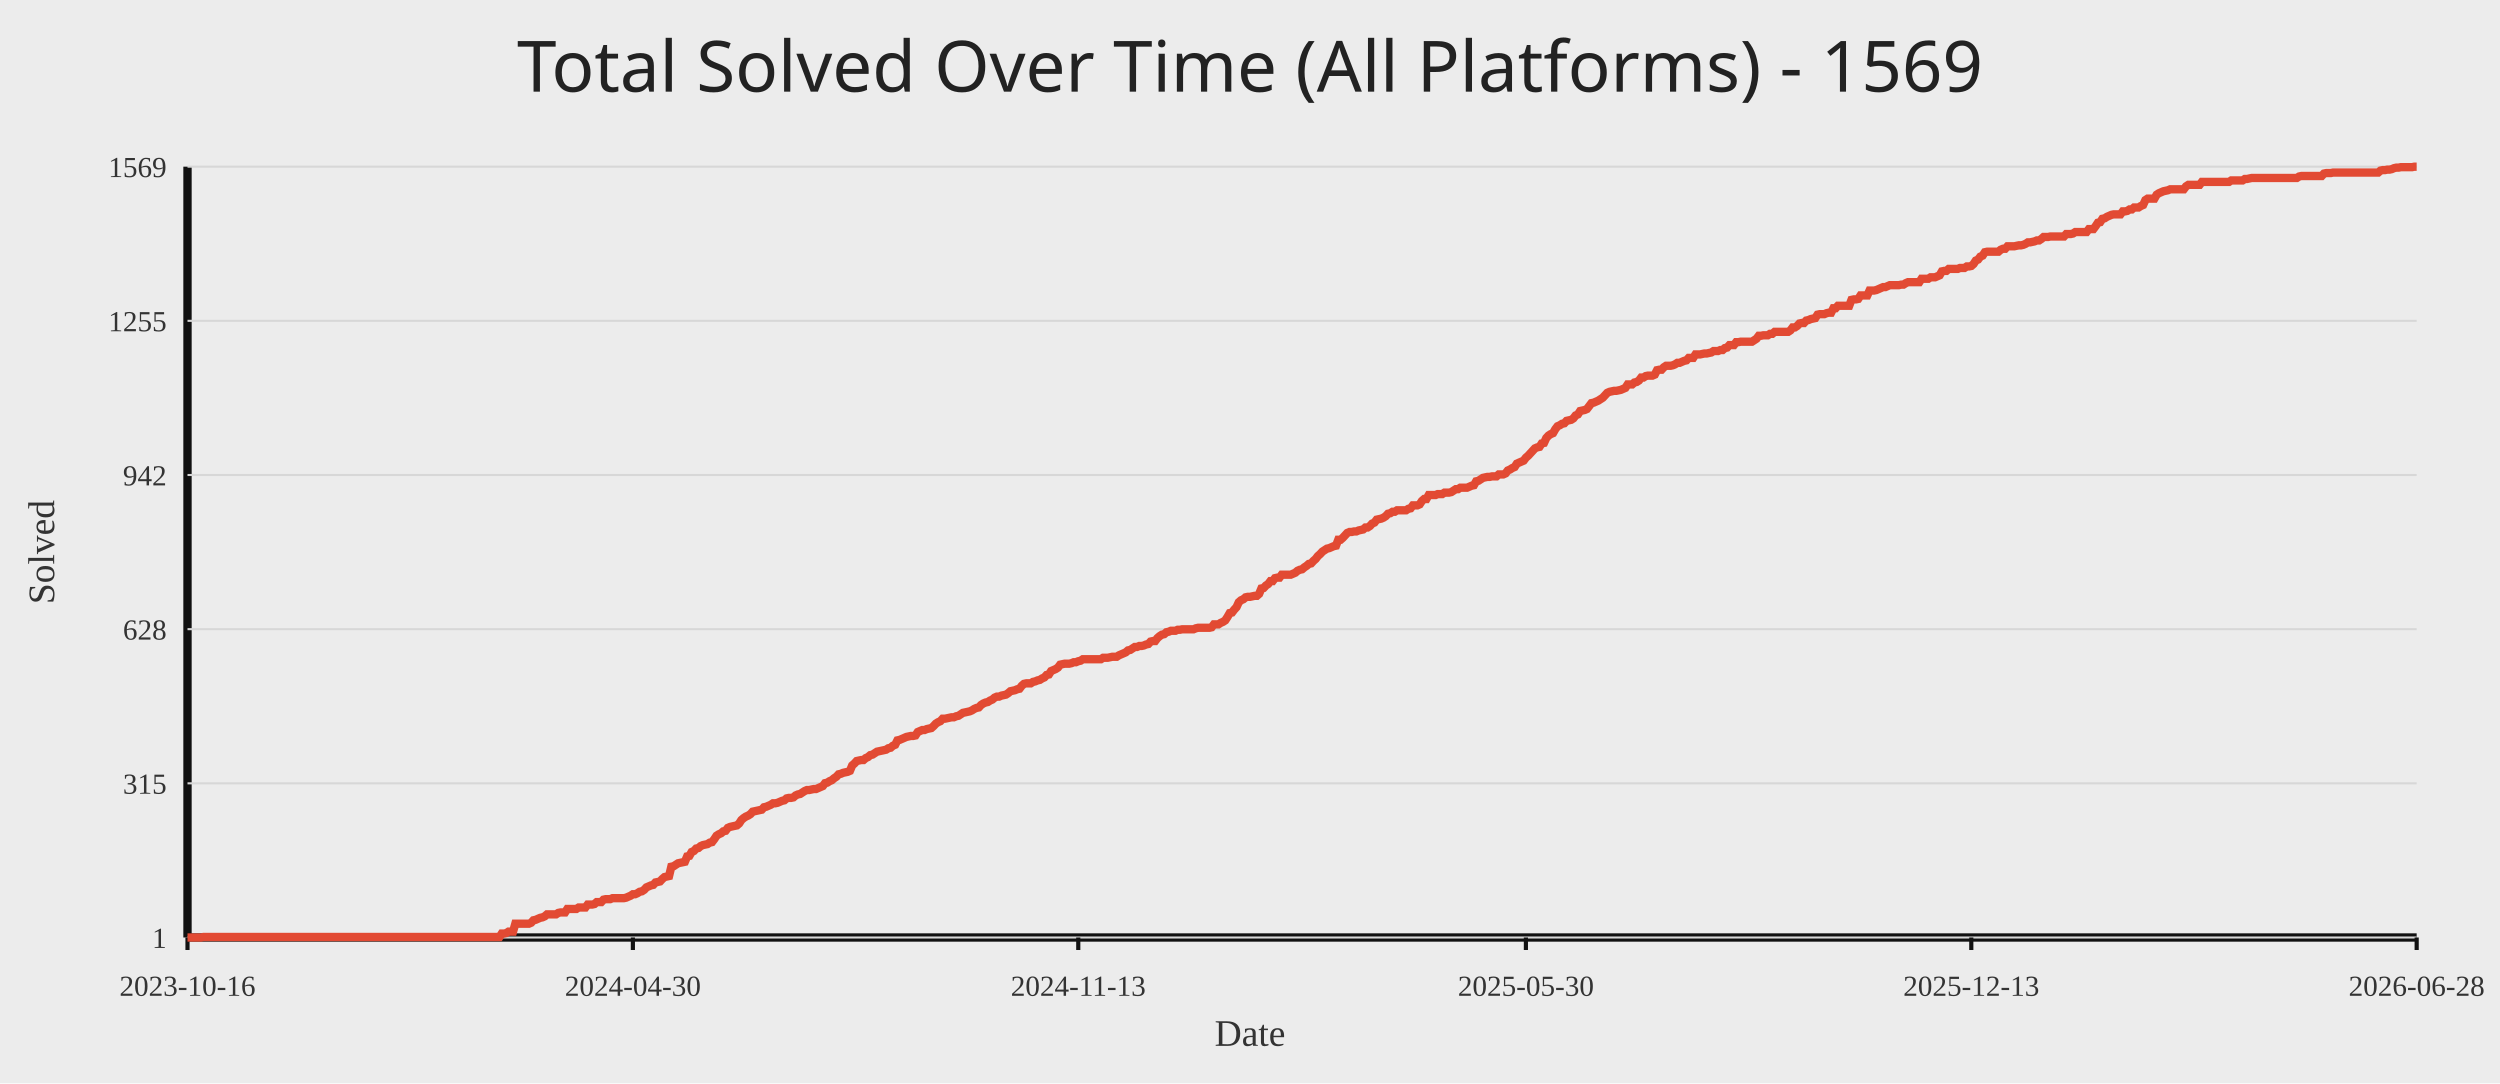
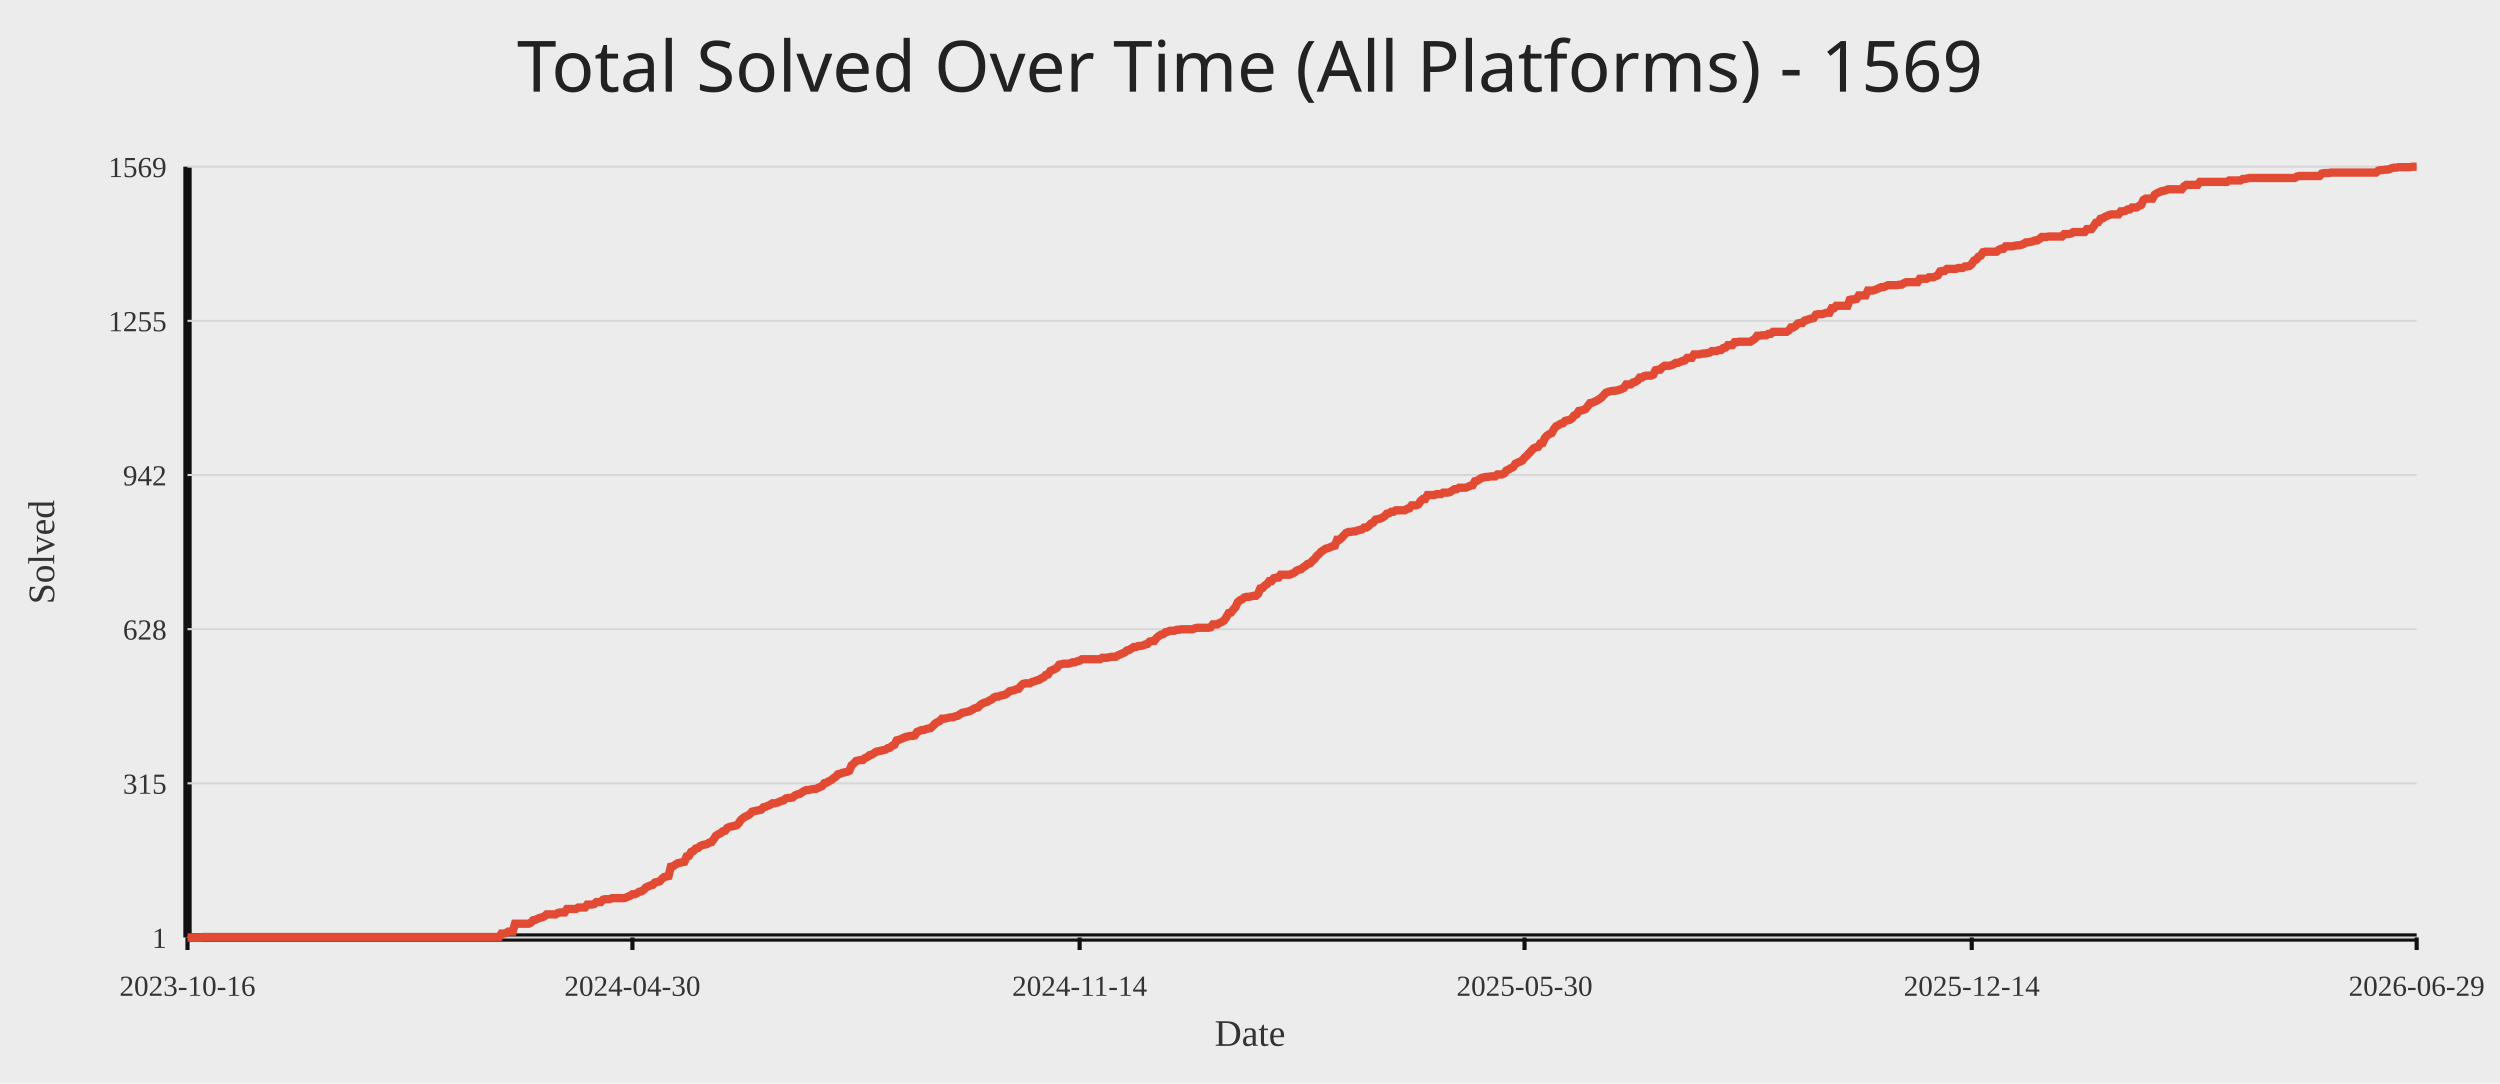
<svg xmlns="http://www.w3.org/2000/svg" width="1200" height="520">
  <rect width="100%" height="100%" fill="#ececec" />
  <text x="50%" y="44" text-anchor="middle" fill="#222" font-size="34" font-family="Comic Sans MS, Segoe UI">Total Solved Over Time (All Platforms) - 1569</text>
  <line x1="90" y1="450" x2="1160" y2="450" stroke="#111" stroke-width="4" />
  <line x1="90" y1="80" x2="90" y2="450" stroke="#111" stroke-width="4" />
  <line x1="90" y1="450.00" x2="1160" y2="450.00" stroke="#d7d7d7" stroke-width="1" />
  <text x="80" y="455.00" text-anchor="end" fill="#333" font-size="14">1</text>
  <line x1="90" y1="376.00" x2="1160" y2="376.00" stroke="#d7d7d7" stroke-width="1" />
  <text x="80" y="381.00" text-anchor="end" fill="#333" font-size="14">315</text>
  <line x1="90" y1="302.00" x2="1160" y2="302.00" stroke="#d7d7d7" stroke-width="1" />
  <text x="80" y="307.00" text-anchor="end" fill="#333" font-size="14">628</text>
  <line x1="90" y1="228.00" x2="1160" y2="228.00" stroke="#d7d7d7" stroke-width="1" />
  <text x="80" y="233.00" text-anchor="end" fill="#333" font-size="14">942</text>
  <line x1="90" y1="154.00" x2="1160" y2="154.00" stroke="#d7d7d7" stroke-width="1" />
  <text x="80" y="159.00" text-anchor="end" fill="#333" font-size="14">1255</text>
  <line x1="90" y1="80.00" x2="1160" y2="80.00" stroke="#d7d7d7" stroke-width="1" />
  <text x="80" y="85.00" text-anchor="end" fill="#333" font-size="14">1569</text>
  <line x1="90.00" y1="450" x2="90.00" y2="456" stroke="#111" stroke-width="2" />
  <text x="90.00" y="478" text-anchor="middle" fill="#333" font-size="14">2023-10-16</text>
-   <line x1="303.78" y1="450" x2="303.78" y2="456" stroke="#111" stroke-width="2" />
-   <text x="303.78" y="478" text-anchor="middle" fill="#333" font-size="14">2024-04-30</text>
-   <line x1="517.57" y1="450" x2="517.57" y2="456" stroke="#111" stroke-width="2" />
-   <text x="517.57" y="478" text-anchor="middle" fill="#333" font-size="14">2024-11-13</text>
-   <line x1="732.43" y1="450" x2="732.43" y2="456" stroke="#111" stroke-width="2" />
-   <text x="732.43" y="478" text-anchor="middle" fill="#333" font-size="14">2025-05-30</text>
-   <line x1="946.22" y1="450" x2="946.22" y2="456" stroke="#111" stroke-width="2" />
-   <text x="946.22" y="478" text-anchor="middle" fill="#333" font-size="14">2025-12-13</text>
+   <line x1="303.57" y1="450" x2="303.57" y2="456" stroke="#111" stroke-width="2" />
+   <text x="303.57" y="478" text-anchor="middle" fill="#333" font-size="14">2024-04-30</text>
+   <line x1="518.22" y1="450" x2="518.22" y2="456" stroke="#111" stroke-width="2" />
+   <text x="518.22" y="478" text-anchor="middle" fill="#333" font-size="14">2024-11-14</text>
+   <line x1="731.78" y1="450" x2="731.78" y2="456" stroke="#111" stroke-width="2" />
+   <text x="731.78" y="478" text-anchor="middle" fill="#333" font-size="14">2025-05-30</text>
+   <line x1="946.43" y1="450" x2="946.43" y2="456" stroke="#111" stroke-width="2" />
+   <text x="946.43" y="478" text-anchor="middle" fill="#333" font-size="14">2025-12-14</text>
  <line x1="1160.00" y1="450" x2="1160.00" y2="456" stroke="#111" stroke-width="2" />
-   <text x="1160.00" y="478" text-anchor="middle" fill="#333" font-size="14">2026-06-28</text>
-   <polyline fill="none" stroke="#e24a33" stroke-width="4" points="90.00,450.00 91.09,450.00 92.17,450.00 93.26,450.00 94.34,450.00 95.43,450.00 96.51,450.00 97.60,449.76 98.68,449.76 99.77,449.76 100.85,449.76 101.94,449.76 103.02,449.76 104.11,449.76 105.19,449.76 106.28,449.76 107.36,449.76 108.45,449.76 109.53,449.76 110.62,449.76 111.70,449.76 112.79,449.76 113.87,449.76 114.96,449.76 116.04,449.76 117.13,449.76 118.22,449.76 119.30,449.76 120.39,449.76 121.47,449.76 122.56,449.76 123.64,449.76 124.73,449.76 125.81,449.76 126.90,449.76 127.98,449.76 129.07,449.76 130.15,449.76 131.24,449.76 132.32,449.76 133.41,449.76 134.49,449.76 135.58,449.76 136.66,449.76 137.75,449.76 138.83,449.76 139.92,449.76 141.00,449.76 142.09,449.76 143.17,449.76 144.26,449.76 145.34,449.76 146.43,449.76 147.52,449.76 148.60,449.76 149.69,449.76 150.77,449.76 151.86,449.76 152.94,449.76 154.03,449.76 155.11,449.76 156.20,449.76 157.28,449.76 158.37,449.76 159.45,449.76 160.54,449.76 161.62,449.76 162.71,449.76 163.79,449.76 164.88,449.76 165.96,449.76 167.05,449.76 168.13,449.76 169.22,449.76 170.30,449.76 171.39,449.76 172.47,449.76 173.56,449.76 174.65,449.76 175.73,449.76 176.82,449.76 177.90,449.76 178.99,449.76 180.07,449.76 181.16,449.76 182.24,449.76 183.33,449.76 184.41,449.76 185.50,449.76 186.58,449.76 187.67,449.76 188.75,449.76 189.84,449.76 190.92,449.76 192.01,449.76 193.09,449.76 194.18,449.76 195.26,449.76 196.35,449.76 197.43,449.76 198.52,449.76 199.60,449.76 200.69,449.76 201.77,449.76 202.86,449.76 203.95,449.76 205.03,449.76 206.12,449.76 207.20,449.76 208.29,449.76 209.37,449.76 210.46,449.76 211.54,449.76 212.63,449.76 213.71,449.76 214.80,449.76 215.88,449.76 216.97,449.76 218.05,449.76 219.14,449.76 220.22,449.76 221.31,449.76 222.39,449.76 223.48,449.76 224.56,449.76 225.65,449.76 226.73,449.76 227.82,449.76 228.90,449.76 229.99,449.76 231.08,449.76 232.16,449.76 233.25,449.76 234.33,449.76 235.42,449.76 236.50,449.76 237.59,449.76 238.67,449.76 239.76,449.76 240.84,448.11 241.93,448.11 243.01,447.88 244.10,447.17 245.18,447.17 246.27,447.17 247.35,443.39 248.44,443.39 249.52,443.39 250.61,443.39 251.69,443.39 252.78,443.39 253.86,443.39 254.95,442.92 256.03,441.74 257.12,441.51 258.20,441.03 259.29,440.56 260.38,440.33 261.46,439.85 262.55,438.91 263.63,438.91 264.72,438.91 265.80,438.91 266.89,438.91 267.97,438.20 269.06,437.97 270.14,437.97 271.23,437.97 272.31,436.31 273.40,436.31 274.48,436.31 275.57,436.31 276.65,436.31 277.74,435.61 278.82,435.61 279.91,435.61 280.99,435.61 282.08,434.19 283.16,434.19 284.25,434.19 285.33,433.95 286.42,433.01 287.51,433.01 288.59,433.01 289.68,431.83 290.76,431.59 291.85,431.59 292.93,431.59 294.02,431.12 295.10,431.12 296.19,431.12 297.27,431.12 298.36,431.12 299.44,431.12 300.53,430.89 301.61,430.41 302.70,429.94 303.78,429.23 304.87,429.23 305.95,428.76 307.04,428.05 308.12,427.82 309.21,427.11 310.29,425.93 311.38,425.46 312.46,424.99 313.55,424.75 314.63,423.57 315.72,423.34 316.81,423.10 317.89,421.92 318.98,420.98 320.06,420.74 321.15,420.50 322.23,416.02 323.32,415.78 324.40,415.08 325.49,414.37 326.57,414.13 327.66,413.90 328.74,413.66 329.83,411.07 330.91,410.83 332.00,408.94 333.08,408.47 334.17,407.29 335.25,407.05 336.34,406.11 337.42,405.64 338.51,405.40 339.59,405.17 340.68,404.46 341.76,404.22 342.85,402.81 343.94,401.15 345.02,400.45 346.11,399.97 347.19,399.03 348.28,398.79 349.36,397.38 350.45,396.91 351.53,396.67 352.62,396.43 353.70,396.20 354.79,395.26 355.87,393.60 356.96,392.66 358.04,391.95 359.13,391.48 360.21,390.77 361.30,389.59 362.38,389.36 363.47,389.12 364.55,388.88 365.64,388.65 366.72,387.47 367.81,387.23 368.89,386.76 369.98,386.29 371.06,385.58 372.15,385.58 373.24,385.34 374.32,384.87 375.41,384.40 376.49,384.16 377.58,383.22 378.66,382.98 379.75,382.98 380.83,382.75 381.92,381.80 383.00,381.33 384.09,381.10 385.17,380.39 386.26,379.68 387.34,379.21 388.43,379.21 389.51,378.97 390.60,378.74 391.68,378.74 392.77,378.27 393.85,377.79 394.94,377.32 396.02,375.91 397.11,375.67 398.19,374.96 399.28,374.49 400.37,373.55 401.45,372.84 402.54,371.66 403.62,371.42 404.71,370.95 405.79,370.71 406.88,370.48 407.96,370.01 409.05,367.41 410.13,366.47 411.22,365.29 412.30,365.05 413.39,364.82 414.47,364.82 415.56,363.87 416.64,363.40 417.73,362.46 418.81,362.22 419.90,361.51 420.98,360.80 422.07,360.57 423.15,360.33 424.24,360.10 425.32,359.86 426.41,359.15 427.49,358.92 428.58,357.97 429.67,357.50 430.75,355.38 431.84,355.14 432.92,354.67 434.01,354.20 435.09,353.72 436.18,353.49 437.26,353.25 438.35,353.25 439.43,353.02 440.52,351.36 441.60,350.89 442.69,350.42 443.77,350.42 444.86,349.95 445.94,349.71 447.03,349.48 448.11,348.53 449.20,347.35 450.28,346.65 451.37,346.17 452.45,344.99 453.54,344.99 454.62,344.76 455.71,344.52 456.80,344.29 457.88,344.29 458.97,343.81 460.05,343.58 461.14,342.87 462.22,342.16 463.31,341.93 464.39,341.69 465.48,341.45 466.56,340.98 467.65,340.27 468.73,339.80 469.82,339.57 470.90,338.39 471.99,337.68 473.07,337.21 474.16,336.97 475.24,336.26 476.33,335.79 477.41,334.85 478.50,334.38 479.58,334.38 480.67,333.90 481.75,333.67 482.84,333.43 483.92,332.72 485.01,331.78 486.10,331.54 487.18,331.31 488.27,330.84 489.35,330.60 490.44,329.18 491.52,328.24 492.61,328.00 493.69,328.00 494.78,328.00 495.86,327.30 496.95,327.06 498.03,326.59 499.12,326.35 500.20,325.64 501.29,325.17 502.37,323.99 503.46,323.76 504.54,322.10 505.63,321.63 506.71,321.16 507.80,320.45 508.88,319.04 509.97,318.80 511.05,318.57 512.14,318.57 513.23,318.57 514.31,318.33 515.40,317.86 516.48,317.86 517.57,317.39 518.65,317.15 519.74,316.44 520.82,316.44 521.91,316.44 522.99,316.44 524.08,316.44 525.16,316.44 526.25,316.44 527.33,316.44 528.42,316.44 529.50,315.73 530.59,315.73 531.67,315.73 532.76,315.50 533.84,315.26 534.93,315.26 536.01,315.26 537.10,314.55 538.18,314.08 539.27,313.61 540.35,313.14 541.44,312.19 542.53,311.96 543.61,311.25 544.70,310.54 545.78,310.54 546.87,310.07 547.95,310.07 549.04,309.83 550.12,309.36 551.21,309.13 552.29,307.95 553.38,307.71 554.46,307.71 555.55,306.29 556.63,305.35 557.72,304.64 558.80,304.41 559.89,303.46 560.97,303.23 562.06,302.76 563.14,302.76 564.23,302.76 565.31,302.28 566.40,302.28 567.48,302.05 568.57,302.05 569.66,302.05 570.74,302.05 571.83,302.05 572.91,302.05 574.00,301.58 575.08,301.34 576.17,301.34 577.25,301.34 578.34,301.34 579.42,301.34 580.51,301.34 581.59,301.10 582.68,299.69 583.76,299.69 584.85,299.69 585.93,298.98 587.02,298.51 588.10,297.80 589.19,296.15 590.27,294.26 591.36,294.02 592.44,292.61 593.53,291.43 594.61,289.07 595.70,288.12 596.78,287.65 597.87,286.71 598.96,286.47 600.04,286.47 601.13,286.24 602.21,286.00 603.30,286.00 604.38,285.06 605.47,282.46 606.55,282.23 607.64,281.05 608.72,280.34 609.81,278.92 610.89,278.92 611.98,277.51 613.06,277.27 614.15,277.27 615.23,275.85 616.32,275.85 617.40,275.85 618.49,275.85 619.57,275.85 620.66,275.38 621.74,274.91 622.83,273.97 623.91,273.49 625.00,273.26 626.09,272.32 627.17,271.61 628.26,270.66 629.34,270.43 630.43,269.25 631.51,268.30 632.60,266.89 633.68,265.94 634.77,264.76 635.85,264.06 636.94,263.35 638.02,263.11 639.11,262.64 640.19,262.17 641.28,261.93 642.36,259.10 643.45,259.10 644.53,258.16 645.62,256.98 646.70,255.80 647.79,255.33 648.87,255.33 649.96,255.09 651.04,255.09 652.13,254.62 653.22,254.38 654.30,254.15 655.39,253.20 656.47,253.20 657.56,252.49 658.64,251.31 659.73,250.84 660.81,249.43 661.90,249.19 662.98,248.95 664.07,248.48 665.15,247.77 666.24,246.59 667.32,246.36 668.41,245.65 669.49,245.65 670.58,244.94 671.66,244.94 672.75,244.94 673.83,244.94 674.92,244.94 676.00,244.23 677.09,244.00 678.17,242.58 679.26,242.58 680.34,242.58 681.43,242.11 682.52,240.46 683.60,239.52 684.69,239.52 685.77,237.63 686.86,237.63 687.94,237.63 689.03,237.63 690.11,237.16 691.20,237.16 692.28,237.16 693.37,236.45 694.45,236.45 695.54,236.45 696.62,236.21 697.71,235.50 698.79,234.80 699.88,234.80 700.96,234.09 702.05,234.09 703.13,234.09 704.22,234.09 705.30,233.62 706.39,233.14 707.47,232.91 708.56,231.02 709.65,230.78 710.73,230.08 711.82,229.37 712.90,229.13 713.99,228.90 715.07,228.90 716.16,228.66 717.24,228.66 718.33,228.66 719.41,227.72 720.50,227.72 721.58,227.72 722.67,227.24 723.75,225.83 724.84,225.36 725.92,224.65 727.01,224.18 728.09,222.53 729.18,222.05 730.26,221.58 731.35,221.11 732.43,219.69 733.52,218.75 734.60,217.57 735.69,216.39 736.77,215.21 737.86,214.74 738.95,214.50 740.03,212.85 741.12,212.61 742.20,210.26 743.29,209.08 744.37,208.37 745.46,207.90 746.54,206.01 747.63,204.59 748.71,204.12 749.80,203.41 750.88,203.18 751.97,202.00 753.05,201.76 754.14,201.52 755.22,200.82 756.31,199.40 757.39,198.93 758.48,197.28 759.56,197.04 760.65,196.80 761.73,196.33 762.82,194.92 763.90,193.50 764.99,193.27 766.08,192.79 767.16,192.32 768.25,191.61 769.33,190.91 770.42,189.73 771.50,188.55 772.59,188.07 773.67,187.84 774.76,187.60 775.84,187.60 776.93,187.37 778.01,187.13 779.10,186.66 780.18,186.19 781.27,184.53 782.35,184.53 783.44,184.53 784.52,183.59 785.61,183.35 786.69,182.65 787.78,181.23 788.86,181.23 789.95,180.52 791.03,180.29 792.12,180.29 793.20,180.29 794.29,179.82 795.38,177.69 796.46,177.46 797.55,177.46 798.63,176.28 799.72,175.57 800.80,175.57 801.89,175.57 802.97,175.33 804.06,174.86 805.14,174.15 806.23,174.15 807.31,173.68 808.40,173.21 809.48,172.97 810.57,171.79 811.65,171.79 812.74,171.79 813.82,170.14 814.91,170.14 815.99,170.14 817.08,169.90 818.16,169.67 819.25,169.67 820.33,169.43 821.42,169.20 822.51,168.49 823.59,168.49 824.68,168.49 825.76,168.02 826.85,168.02 827.93,167.07 829.02,166.84 830.10,165.66 831.19,165.66 832.27,165.66 833.36,164.24 834.44,164.24 835.53,164.01 836.61,164.01 837.70,164.01 838.78,164.01 839.87,164.01 840.95,164.01 842.04,163.30 843.12,162.59 844.21,161.17 845.29,161.17 846.38,160.94 847.46,160.94 848.55,160.94 849.63,160.23 850.72,160.23 851.81,159.29 852.89,159.29 853.98,159.29 855.06,159.29 856.15,159.29 857.23,159.29 858.32,159.29 859.40,158.58 860.49,157.16 861.57,157.16 862.66,156.45 863.74,155.27 864.83,155.04 865.91,155.04 867.00,153.86 868.08,153.62 869.17,153.15 870.25,152.91 871.34,152.68 872.42,151.03 873.51,150.79 874.59,150.79 875.68,150.79 876.76,150.32 877.85,150.08 878.94,150.08 880.02,147.96 881.11,147.96 882.19,146.78 883.28,146.78 884.36,146.78 885.45,146.78 886.53,146.78 887.62,146.78 888.70,143.95 889.79,143.71 890.87,143.71 891.96,143.48 893.04,141.82 894.13,141.82 895.21,141.82 896.30,141.82 897.38,139.46 898.47,139.46 899.55,139.46 900.64,139.23 901.72,138.76 902.81,138.28 903.89,137.81 904.98,137.81 906.06,137.34 907.15,136.87 908.24,136.87 909.32,136.87 910.41,136.87 911.49,136.87 912.58,136.63 913.66,136.63 914.75,135.92 915.83,135.45 916.92,135.45 918.00,135.45 919.09,135.45 920.17,135.45 921.26,135.45 922.34,133.80 923.43,133.80 924.51,133.80 925.60,133.80 926.68,133.09 927.77,133.09 928.85,133.09 929.94,132.62 931.02,132.15 932.11,130.26 933.19,130.03 934.28,130.03 935.37,129.08 936.45,129.08 937.54,129.08 938.62,129.08 939.71,129.08 940.79,128.61 941.88,128.61 942.96,128.61 944.05,127.90 945.13,127.90 946.22,127.67 947.30,126.72 948.39,125.07 949.47,124.60 950.56,123.18 951.64,122.71 952.73,121.06 953.81,120.82 954.90,120.82 955.98,120.82 957.07,120.82 958.15,120.82 959.24,120.82 960.32,119.88 961.41,119.41 962.49,119.41 963.58,118.23 964.67,118.23 965.75,118.23 966.84,118.23 967.92,117.99 969.01,117.76 970.09,117.76 971.18,117.52 972.26,117.05 973.35,116.34 974.43,116.34 975.52,116.10 976.60,115.87 977.69,115.40 978.77,115.40 979.86,114.69 980.94,113.74 982.03,113.74 983.11,113.74 984.20,113.51 985.28,113.51 986.37,113.51 987.45,113.51 988.54,113.51 989.62,113.51 990.71,113.51 991.80,112.33 992.88,112.33 993.97,112.33 995.05,112.09 996.14,111.38 997.22,111.38 998.31,111.38 999.39,111.38 1000.48,111.38 1001.56,111.38 1002.65,109.97 1003.73,109.97 1004.82,109.97 1005.90,108.55 1006.99,106.90 1008.07,106.66 1009.16,105.01 1010.24,104.78 1011.33,104.07 1012.41,103.60 1013.50,103.12 1014.58,102.89 1015.67,102.89 1016.75,102.89 1017.84,102.89 1018.92,101.47 1020.01,101.47 1021.10,101.24 1022.18,100.53 1023.27,100.53 1024.35,99.59 1025.44,99.59 1026.52,99.59 1027.61,98.88 1028.69,98.41 1029.78,96.05 1030.86,95.34 1031.95,95.34 1033.03,95.34 1034.12,95.34 1035.20,93.45 1036.29,92.74 1037.37,92.27 1038.46,91.80 1039.54,91.56 1040.63,91.33 1041.71,90.85 1042.80,90.85 1043.88,90.85 1044.97,90.85 1046.05,90.85 1047.14,90.85 1048.23,90.85 1049.31,89.44 1050.40,88.73 1051.48,88.73 1052.57,88.73 1053.65,88.73 1054.74,88.73 1055.82,88.73 1056.91,87.32 1057.99,87.32 1059.08,87.32 1060.16,87.32 1061.25,87.32 1062.33,87.32 1063.42,87.32 1064.50,87.32 1065.59,87.32 1066.67,87.32 1067.76,87.32 1068.84,87.32 1069.93,87.32 1071.01,86.61 1072.10,86.61 1073.18,86.61 1074.27,86.61 1075.35,86.61 1076.44,86.61 1077.53,85.90 1078.61,85.90 1079.70,85.66 1080.78,85.43 1081.87,85.43 1082.95,85.43 1084.04,85.43 1085.12,85.43 1086.21,85.43 1087.29,85.43 1088.38,85.43 1089.46,85.43 1090.55,85.43 1091.63,85.43 1092.72,85.43 1093.80,85.43 1094.89,85.43 1095.97,85.43 1097.06,85.43 1098.14,85.43 1099.23,85.43 1100.31,85.43 1101.40,85.43 1102.48,85.43 1103.57,84.72 1104.66,84.48 1105.74,84.48 1106.83,84.48 1107.91,84.48 1109.00,84.48 1110.08,84.48 1111.17,84.48 1112.25,84.48 1113.34,84.48 1114.42,84.48 1115.51,83.30 1116.59,83.07 1117.68,83.07 1118.76,83.07 1119.85,82.83 1120.93,82.83 1122.02,82.83 1123.10,82.83 1124.19,82.83 1125.27,82.83 1126.36,82.83 1127.44,82.83 1128.53,82.83 1129.61,82.83 1130.70,82.83 1131.78,82.83 1132.87,82.83 1133.96,82.83 1135.04,82.83 1136.13,82.83 1137.21,82.83 1138.30,82.83 1139.38,82.83 1140.47,82.83 1141.55,82.83 1142.64,81.89 1143.72,81.65 1144.81,81.65 1145.89,81.42 1146.98,81.42 1148.06,81.18 1149.15,80.71 1150.23,80.47 1151.32,80.47 1152.40,80.24 1153.49,80.24 1154.57,80.24 1155.66,80.24 1156.74,80.24 1157.83,80.24 1158.91,80.00 1160.00,80.00" />
+   <text x="1160.00" y="478" text-anchor="middle" fill="#333" font-size="14">2026-06-29</text>
+   <polyline fill="none" stroke="#e24a33" stroke-width="4" points="90.00,450.00 91.08,450.00 92.17,450.00 93.25,450.00 94.34,450.00 95.42,450.00 96.50,450.00 97.59,449.76 98.67,449.76 99.76,449.76 100.84,449.76 101.93,449.76 103.01,449.76 104.09,449.76 105.18,449.76 106.26,449.76 107.35,449.76 108.43,449.76 109.51,449.76 110.60,449.76 111.68,449.76 112.77,449.76 113.85,449.76 114.93,449.76 116.02,449.76 117.10,449.76 118.19,449.76 119.27,449.76 120.35,449.76 121.44,449.76 122.52,449.76 123.61,449.76 124.69,449.76 125.78,449.76 126.86,449.76 127.94,449.76 129.03,449.76 130.11,449.76 131.20,449.76 132.28,449.76 133.36,449.76 134.45,449.76 135.53,449.76 136.62,449.76 137.70,449.76 138.78,449.76 139.87,449.76 140.95,449.76 142.04,449.76 143.12,449.76 144.20,449.76 145.29,449.76 146.37,449.76 147.46,449.76 148.54,449.76 149.63,449.76 150.71,449.76 151.79,449.76 152.88,449.76 153.96,449.76 155.05,449.76 156.13,449.76 157.21,449.76 158.30,449.76 159.38,449.76 160.47,449.76 161.55,449.76 162.63,449.76 163.72,449.76 164.80,449.76 165.89,449.76 166.97,449.76 168.05,449.76 169.14,449.76 170.22,449.76 171.31,449.76 172.39,449.76 173.48,449.76 174.56,449.76 175.64,449.76 176.73,449.76 177.81,449.76 178.90,449.76 179.98,449.76 181.06,449.76 182.15,449.76 183.23,449.76 184.32,449.76 185.40,449.76 186.48,449.76 187.57,449.76 188.65,449.76 189.74,449.76 190.82,449.76 191.90,449.76 192.99,449.76 194.07,449.76 195.16,449.76 196.24,449.76 197.33,449.76 198.41,449.76 199.49,449.76 200.58,449.76 201.66,449.76 202.75,449.76 203.83,449.76 204.91,449.76 206.00,449.76 207.08,449.76 208.17,449.76 209.25,449.76 210.33,449.76 211.42,449.76 212.50,449.76 213.59,449.76 214.67,449.76 215.75,449.76 216.84,449.76 217.92,449.76 219.01,449.76 220.09,449.76 221.18,449.76 222.26,449.76 223.34,449.76 224.43,449.76 225.51,449.76 226.60,449.76 227.68,449.76 228.76,449.76 229.85,449.76 230.93,449.76 232.02,449.76 233.10,449.76 234.18,449.76 235.27,449.76 236.35,449.76 237.44,449.76 238.52,449.76 239.60,449.76 240.69,448.11 241.77,448.11 242.86,447.88 243.94,447.17 245.03,447.17 246.11,447.17 247.19,443.39 248.28,443.39 249.36,443.39 250.45,443.39 251.53,443.39 252.61,443.39 253.70,443.39 254.78,442.92 255.87,441.74 256.95,441.51 258.03,441.03 259.12,440.56 260.20,440.33 261.29,439.85 262.37,438.91 263.45,438.91 264.54,438.91 265.62,438.91 266.71,438.91 267.79,438.20 268.88,437.97 269.96,437.97 271.04,437.97 272.13,436.31 273.21,436.31 274.30,436.31 275.38,436.31 276.46,436.31 277.55,435.61 278.63,435.61 279.72,435.61 280.80,435.61 281.88,434.19 282.97,434.19 284.05,434.19 285.14,433.95 286.22,433.01 287.30,433.01 288.39,433.01 289.47,431.83 290.56,431.59 291.64,431.59 292.73,431.59 293.81,431.12 294.89,431.12 295.98,431.12 297.06,431.12 298.15,431.12 299.23,431.12 300.31,430.89 301.40,430.41 302.48,429.94 303.57,429.23 304.65,429.23 305.73,428.76 306.82,428.05 307.90,427.82 308.99,427.11 310.07,425.93 311.16,425.46 312.24,424.99 313.32,424.75 314.41,423.57 315.49,423.34 316.58,423.10 317.66,421.92 318.74,420.98 319.83,420.74 320.91,420.50 322.00,416.02 323.08,415.78 324.16,415.08 325.25,414.37 326.33,414.13 327.42,413.90 328.50,413.66 329.58,411.07 330.67,410.83 331.75,408.94 332.84,408.47 333.92,407.29 335.01,407.05 336.09,406.11 337.17,405.64 338.26,405.40 339.34,405.17 340.43,404.46 341.51,404.22 342.59,402.81 343.68,401.15 344.76,400.45 345.85,399.97 346.93,399.03 348.01,398.79 349.10,397.38 350.18,396.91 351.27,396.67 352.35,396.43 353.43,396.20 354.52,395.26 355.60,393.60 356.69,392.66 357.77,391.95 358.86,391.48 359.94,390.77 361.02,389.59 362.11,389.36 363.19,389.12 364.28,388.88 365.36,388.65 366.44,387.47 367.53,387.23 368.61,386.76 369.70,386.29 370.78,385.58 371.86,385.58 372.95,385.34 374.03,384.87 375.12,384.40 376.20,384.16 377.28,383.22 378.37,382.98 379.45,382.98 380.54,382.75 381.62,381.80 382.71,381.33 383.79,381.10 384.87,380.39 385.96,379.68 387.04,379.21 388.13,379.21 389.21,378.97 390.29,378.74 391.38,378.74 392.46,378.27 393.55,377.79 394.63,377.32 395.71,375.91 396.80,375.67 397.88,374.96 398.97,374.49 400.05,373.55 401.13,372.84 402.22,371.66 403.30,371.42 404.39,370.95 405.47,370.71 406.56,370.48 407.64,370.01 408.72,367.41 409.81,366.47 410.89,365.29 411.98,365.05 413.06,364.82 414.14,364.82 415.23,363.87 416.31,363.40 417.40,362.46 418.48,362.22 419.56,361.51 420.65,360.80 421.73,360.57 422.82,360.33 423.90,360.10 424.98,359.86 426.07,359.15 427.15,358.92 428.24,357.97 429.32,357.50 430.41,355.38 431.49,355.14 432.57,354.67 433.66,354.20 434.74,353.72 435.83,353.49 436.91,353.25 437.99,353.25 439.08,353.02 440.16,351.36 441.25,350.89 442.33,350.42 443.41,350.42 444.50,349.95 445.58,349.71 446.67,349.48 447.75,348.53 448.83,347.35 449.92,346.65 451.00,346.17 452.09,344.99 453.17,344.99 454.26,344.76 455.34,344.52 456.42,344.29 457.51,344.29 458.59,343.81 459.68,343.58 460.76,342.87 461.84,342.16 462.93,341.93 464.01,341.69 465.10,341.45 466.18,340.98 467.26,340.27 468.35,339.80 469.43,339.57 470.52,338.39 471.60,337.68 472.68,337.21 473.77,336.97 474.85,336.26 475.94,335.79 477.02,334.85 478.11,334.38 479.19,334.38 480.27,333.90 481.36,333.67 482.44,333.43 483.53,332.72 484.61,331.78 485.69,331.54 486.78,331.31 487.86,330.84 488.95,330.60 490.03,329.18 491.11,328.24 492.20,328.00 493.28,328.00 494.37,328.00 495.45,327.30 496.53,327.06 497.62,326.59 498.70,326.35 499.79,325.64 500.87,325.17 501.96,323.99 503.04,323.76 504.12,322.10 505.21,321.63 506.29,321.16 507.38,320.45 508.46,319.04 509.54,318.80 510.63,318.57 511.71,318.57 512.80,318.57 513.88,318.33 514.96,317.86 516.05,317.86 517.13,317.39 518.22,317.15 519.30,316.44 520.39,316.44 521.47,316.44 522.55,316.44 523.64,316.44 524.72,316.44 525.81,316.44 526.89,316.44 527.97,316.44 529.06,315.73 530.14,315.73 531.23,315.73 532.31,315.50 533.39,315.26 534.48,315.26 535.56,315.26 536.65,314.55 537.73,314.08 538.81,313.61 539.90,313.14 540.98,312.19 542.07,311.96 543.15,311.25 544.24,310.54 545.32,310.54 546.40,310.07 547.49,310.07 548.57,309.83 549.66,309.36 550.74,309.13 551.82,307.95 552.91,307.71 553.99,307.71 555.08,306.29 556.16,305.35 557.24,304.64 558.33,304.41 559.41,303.46 560.50,303.23 561.58,302.76 562.66,302.76 563.75,302.76 564.83,302.28 565.92,302.28 567.00,302.05 568.09,302.05 569.17,302.05 570.25,302.05 571.34,302.05 572.42,302.05 573.51,301.58 574.59,301.34 575.67,301.34 576.76,301.34 577.84,301.34 578.93,301.34 580.01,301.34 581.09,301.10 582.18,299.69 583.26,299.69 584.35,299.69 585.43,298.98 586.51,298.51 587.60,297.80 588.68,296.15 589.77,294.26 590.85,294.02 591.94,292.61 593.02,291.43 594.10,289.07 595.19,288.12 596.27,287.65 597.36,286.71 598.44,286.47 599.52,286.47 600.61,286.24 601.69,286.00 602.78,286.00 603.86,285.06 604.94,282.46 606.03,282.23 607.11,281.05 608.20,280.34 609.28,278.92 610.36,278.92 611.45,277.51 612.53,277.27 613.62,277.27 614.70,275.85 615.79,275.85 616.87,275.85 617.95,275.85 619.04,275.85 620.12,275.38 621.21,274.91 622.29,273.97 623.37,273.49 624.46,273.26 625.54,272.32 626.63,271.61 627.71,270.66 628.79,270.43 629.88,269.25 630.96,268.30 632.05,266.89 633.13,265.94 634.21,264.76 635.30,264.06 636.38,263.35 637.47,263.11 638.55,262.64 639.64,262.17 640.72,261.93 641.80,259.10 642.89,259.10 643.97,258.16 645.06,256.98 646.14,255.80 647.22,255.33 648.31,255.33 649.39,255.09 650.48,255.09 651.56,254.62 652.64,254.38 653.73,254.15 654.81,253.20 655.90,253.20 656.98,252.49 658.06,251.31 659.15,250.84 660.23,249.43 661.32,249.19 662.40,248.95 663.49,248.48 664.57,247.77 665.65,246.59 666.74,246.36 667.82,245.65 668.91,245.65 669.99,244.94 671.07,244.94 672.16,244.94 673.24,244.94 674.33,244.94 675.41,244.23 676.49,244.00 677.58,242.58 678.66,242.58 679.75,242.58 680.83,242.11 681.91,240.46 683.00,239.52 684.08,239.52 685.17,237.63 686.25,237.63 687.34,237.63 688.42,237.63 689.50,237.16 690.59,237.16 691.67,237.16 692.76,236.45 693.84,236.45 694.92,236.45 696.01,236.21 697.09,235.50 698.18,234.80 699.26,234.80 700.34,234.09 701.43,234.09 702.51,234.09 703.60,234.09 704.68,233.62 705.76,233.14 706.85,232.91 707.93,231.02 709.02,230.78 710.10,230.08 711.19,229.37 712.27,229.13 713.35,228.90 714.44,228.90 715.52,228.66 716.61,228.66 717.69,228.66 718.77,227.72 719.86,227.72 720.94,227.72 722.03,227.24 723.11,225.83 724.19,225.36 725.28,224.65 726.36,224.18 727.45,222.53 728.53,222.05 729.61,221.58 730.70,221.11 731.78,219.69 732.87,218.75 733.95,217.57 735.04,216.39 736.12,215.21 737.20,214.74 738.29,214.50 739.37,212.85 740.46,212.61 741.54,210.26 742.62,209.08 743.71,208.37 744.79,207.90 745.88,206.01 746.96,204.59 748.04,204.12 749.13,203.41 750.21,203.18 751.30,202.00 752.38,201.76 753.47,201.52 754.55,200.82 755.63,199.40 756.72,198.93 757.80,197.28 758.89,197.04 759.97,196.80 761.05,196.33 762.14,194.92 763.22,193.50 764.31,193.27 765.39,192.79 766.47,192.32 767.56,191.61 768.64,190.91 769.73,189.73 770.81,188.55 771.89,188.07 772.98,187.84 774.06,187.60 775.15,187.60 776.23,187.37 777.32,187.13 778.40,186.66 779.48,186.19 780.57,184.53 781.65,184.53 782.74,184.53 783.82,183.59 784.90,183.35 785.99,182.65 787.07,181.23 788.16,181.23 789.24,180.52 790.32,180.29 791.41,180.29 792.49,180.29 793.58,179.82 794.66,177.69 795.74,177.46 796.83,177.46 797.91,176.28 799.00,175.57 800.08,175.57 801.17,175.57 802.25,175.33 803.33,174.86 804.42,174.15 805.50,174.15 806.59,173.68 807.67,173.21 808.75,172.97 809.84,171.79 810.92,171.79 812.01,171.79 813.09,170.14 814.17,170.14 815.26,170.14 816.34,169.90 817.43,169.67 818.51,169.67 819.59,169.43 820.68,169.20 821.76,168.49 822.85,168.49 823.93,168.49 825.02,168.02 826.10,168.02 827.18,167.07 828.27,166.84 829.35,165.66 830.44,165.66 831.52,165.66 832.60,164.24 833.69,164.24 834.77,164.01 835.86,164.01 836.94,164.01 838.02,164.01 839.11,164.01 840.19,164.01 841.28,163.30 842.36,162.59 843.44,161.17 844.53,161.17 845.61,160.94 846.70,160.94 847.78,160.94 848.87,160.23 849.95,160.23 851.03,159.29 852.12,159.29 853.20,159.29 854.29,159.29 855.37,159.29 856.45,159.29 857.54,159.29 858.62,158.58 859.71,157.16 860.79,157.16 861.87,156.45 862.96,155.27 864.04,155.04 865.13,155.04 866.21,153.86 867.29,153.62 868.38,153.15 869.46,152.91 870.55,152.68 871.63,151.03 872.72,150.79 873.80,150.79 874.88,150.79 875.97,150.32 877.05,150.08 878.14,150.08 879.22,147.96 880.30,147.96 881.39,146.78 882.47,146.78 883.56,146.78 884.64,146.78 885.72,146.78 886.81,146.78 887.89,143.95 888.98,143.71 890.06,143.71 891.14,143.48 892.23,141.82 893.31,141.82 894.40,141.82 895.48,141.82 896.57,139.46 897.65,139.46 898.73,139.46 899.82,139.23 900.90,138.76 901.99,138.28 903.07,137.81 904.15,137.81 905.24,137.34 906.32,136.87 907.41,136.87 908.49,136.87 909.57,136.87 910.66,136.87 911.74,136.63 912.83,136.63 913.91,135.92 914.99,135.45 916.08,135.45 917.16,135.45 918.25,135.45 919.33,135.45 920.42,135.45 921.50,133.80 922.58,133.80 923.67,133.80 924.75,133.80 925.84,133.09 926.92,133.09 928.00,133.09 929.09,132.62 930.17,132.15 931.26,130.26 932.34,130.03 933.42,130.03 934.51,129.08 935.59,129.08 936.68,129.08 937.76,129.08 938.84,129.08 939.93,128.61 941.01,128.61 942.10,128.61 943.18,127.90 944.27,127.90 945.35,127.67 946.43,126.72 947.52,125.07 948.60,124.60 949.69,123.18 950.77,122.71 951.85,121.06 952.94,120.82 954.02,120.82 955.11,120.82 956.19,120.82 957.27,120.82 958.36,120.82 959.44,119.88 960.53,119.41 961.61,119.41 962.70,118.23 963.78,118.23 964.86,118.23 965.95,118.23 967.03,117.99 968.12,117.76 969.20,117.76 970.28,117.52 971.37,117.05 972.45,116.34 973.54,116.34 974.62,116.10 975.70,115.87 976.79,115.40 977.87,115.40 978.96,114.69 980.04,113.74 981.12,113.74 982.21,113.74 983.29,113.51 984.38,113.51 985.46,113.51 986.55,113.51 987.63,113.51 988.71,113.51 989.80,113.51 990.88,112.33 991.97,112.33 993.05,112.33 994.13,112.09 995.22,111.38 996.30,111.38 997.39,111.38 998.47,111.38 999.55,111.38 1000.64,111.38 1001.72,109.97 1002.81,109.97 1003.89,109.97 1004.97,108.55 1006.06,106.90 1007.14,106.66 1008.23,105.01 1009.31,104.78 1010.40,104.07 1011.48,103.60 1012.56,103.12 1013.65,102.89 1014.73,102.89 1015.82,102.89 1016.90,102.89 1017.98,101.47 1019.07,101.47 1020.15,101.24 1021.24,100.53 1022.32,100.53 1023.40,99.59 1024.49,99.59 1025.57,99.59 1026.66,98.88 1027.74,98.41 1028.82,96.05 1029.91,95.34 1030.99,95.34 1032.08,95.34 1033.16,95.34 1034.25,93.45 1035.33,92.74 1036.41,92.27 1037.50,91.80 1038.58,91.56 1039.67,91.33 1040.75,90.85 1041.83,90.85 1042.92,90.85 1044.00,90.85 1045.09,90.85 1046.17,90.85 1047.25,90.85 1048.34,89.44 1049.42,88.73 1050.51,88.73 1051.59,88.73 1052.67,88.73 1053.76,88.73 1054.84,88.73 1055.93,87.32 1057.01,87.32 1058.10,87.32 1059.18,87.32 1060.26,87.32 1061.35,87.32 1062.43,87.32 1063.52,87.32 1064.60,87.32 1065.68,87.32 1066.77,87.32 1067.85,87.32 1068.94,87.32 1070.02,86.61 1071.10,86.61 1072.19,86.61 1073.27,86.61 1074.36,86.61 1075.44,86.61 1076.52,85.90 1077.61,85.90 1078.69,85.66 1079.78,85.43 1080.86,85.43 1081.95,85.43 1083.03,85.43 1084.11,85.43 1085.20,85.43 1086.28,85.43 1087.37,85.43 1088.45,85.43 1089.53,85.43 1090.62,85.43 1091.70,85.43 1092.79,85.43 1093.87,85.43 1094.95,85.43 1096.04,85.43 1097.12,85.43 1098.21,85.43 1099.29,85.43 1100.37,85.43 1101.46,85.43 1102.54,84.72 1103.63,84.48 1104.71,84.48 1105.80,84.48 1106.88,84.48 1107.96,84.48 1109.05,84.48 1110.13,84.48 1111.22,84.48 1112.30,84.48 1113.38,84.48 1114.47,83.30 1115.55,83.07 1116.64,83.07 1117.72,83.07 1118.80,82.83 1119.89,82.83 1120.97,82.83 1122.06,82.83 1123.14,82.83 1124.22,82.83 1125.31,82.83 1126.39,82.83 1127.48,82.83 1128.56,82.83 1129.65,82.83 1130.73,82.83 1131.81,82.83 1132.90,82.83 1133.98,82.83 1135.07,82.83 1136.15,82.83 1137.23,82.83 1138.32,82.83 1139.40,82.83 1140.49,82.83 1141.57,81.89 1142.65,81.65 1143.74,81.65 1144.82,81.42 1145.91,81.42 1146.99,81.18 1148.07,80.71 1149.16,80.47 1150.24,80.47 1151.33,80.24 1152.41,80.24 1153.50,80.24 1154.58,80.24 1155.66,80.24 1156.75,80.24 1157.83,80.00 1158.92,80.00 1160.00,80.00" />
  <text x="50%" y="502" text-anchor="middle" fill="#333" font-size="18">Date</text>
  <text x="26" y="265.00" transform="rotate(-90 26 265.00)" text-anchor="middle" fill="#333" font-size="18">Solved</text>
</svg>
